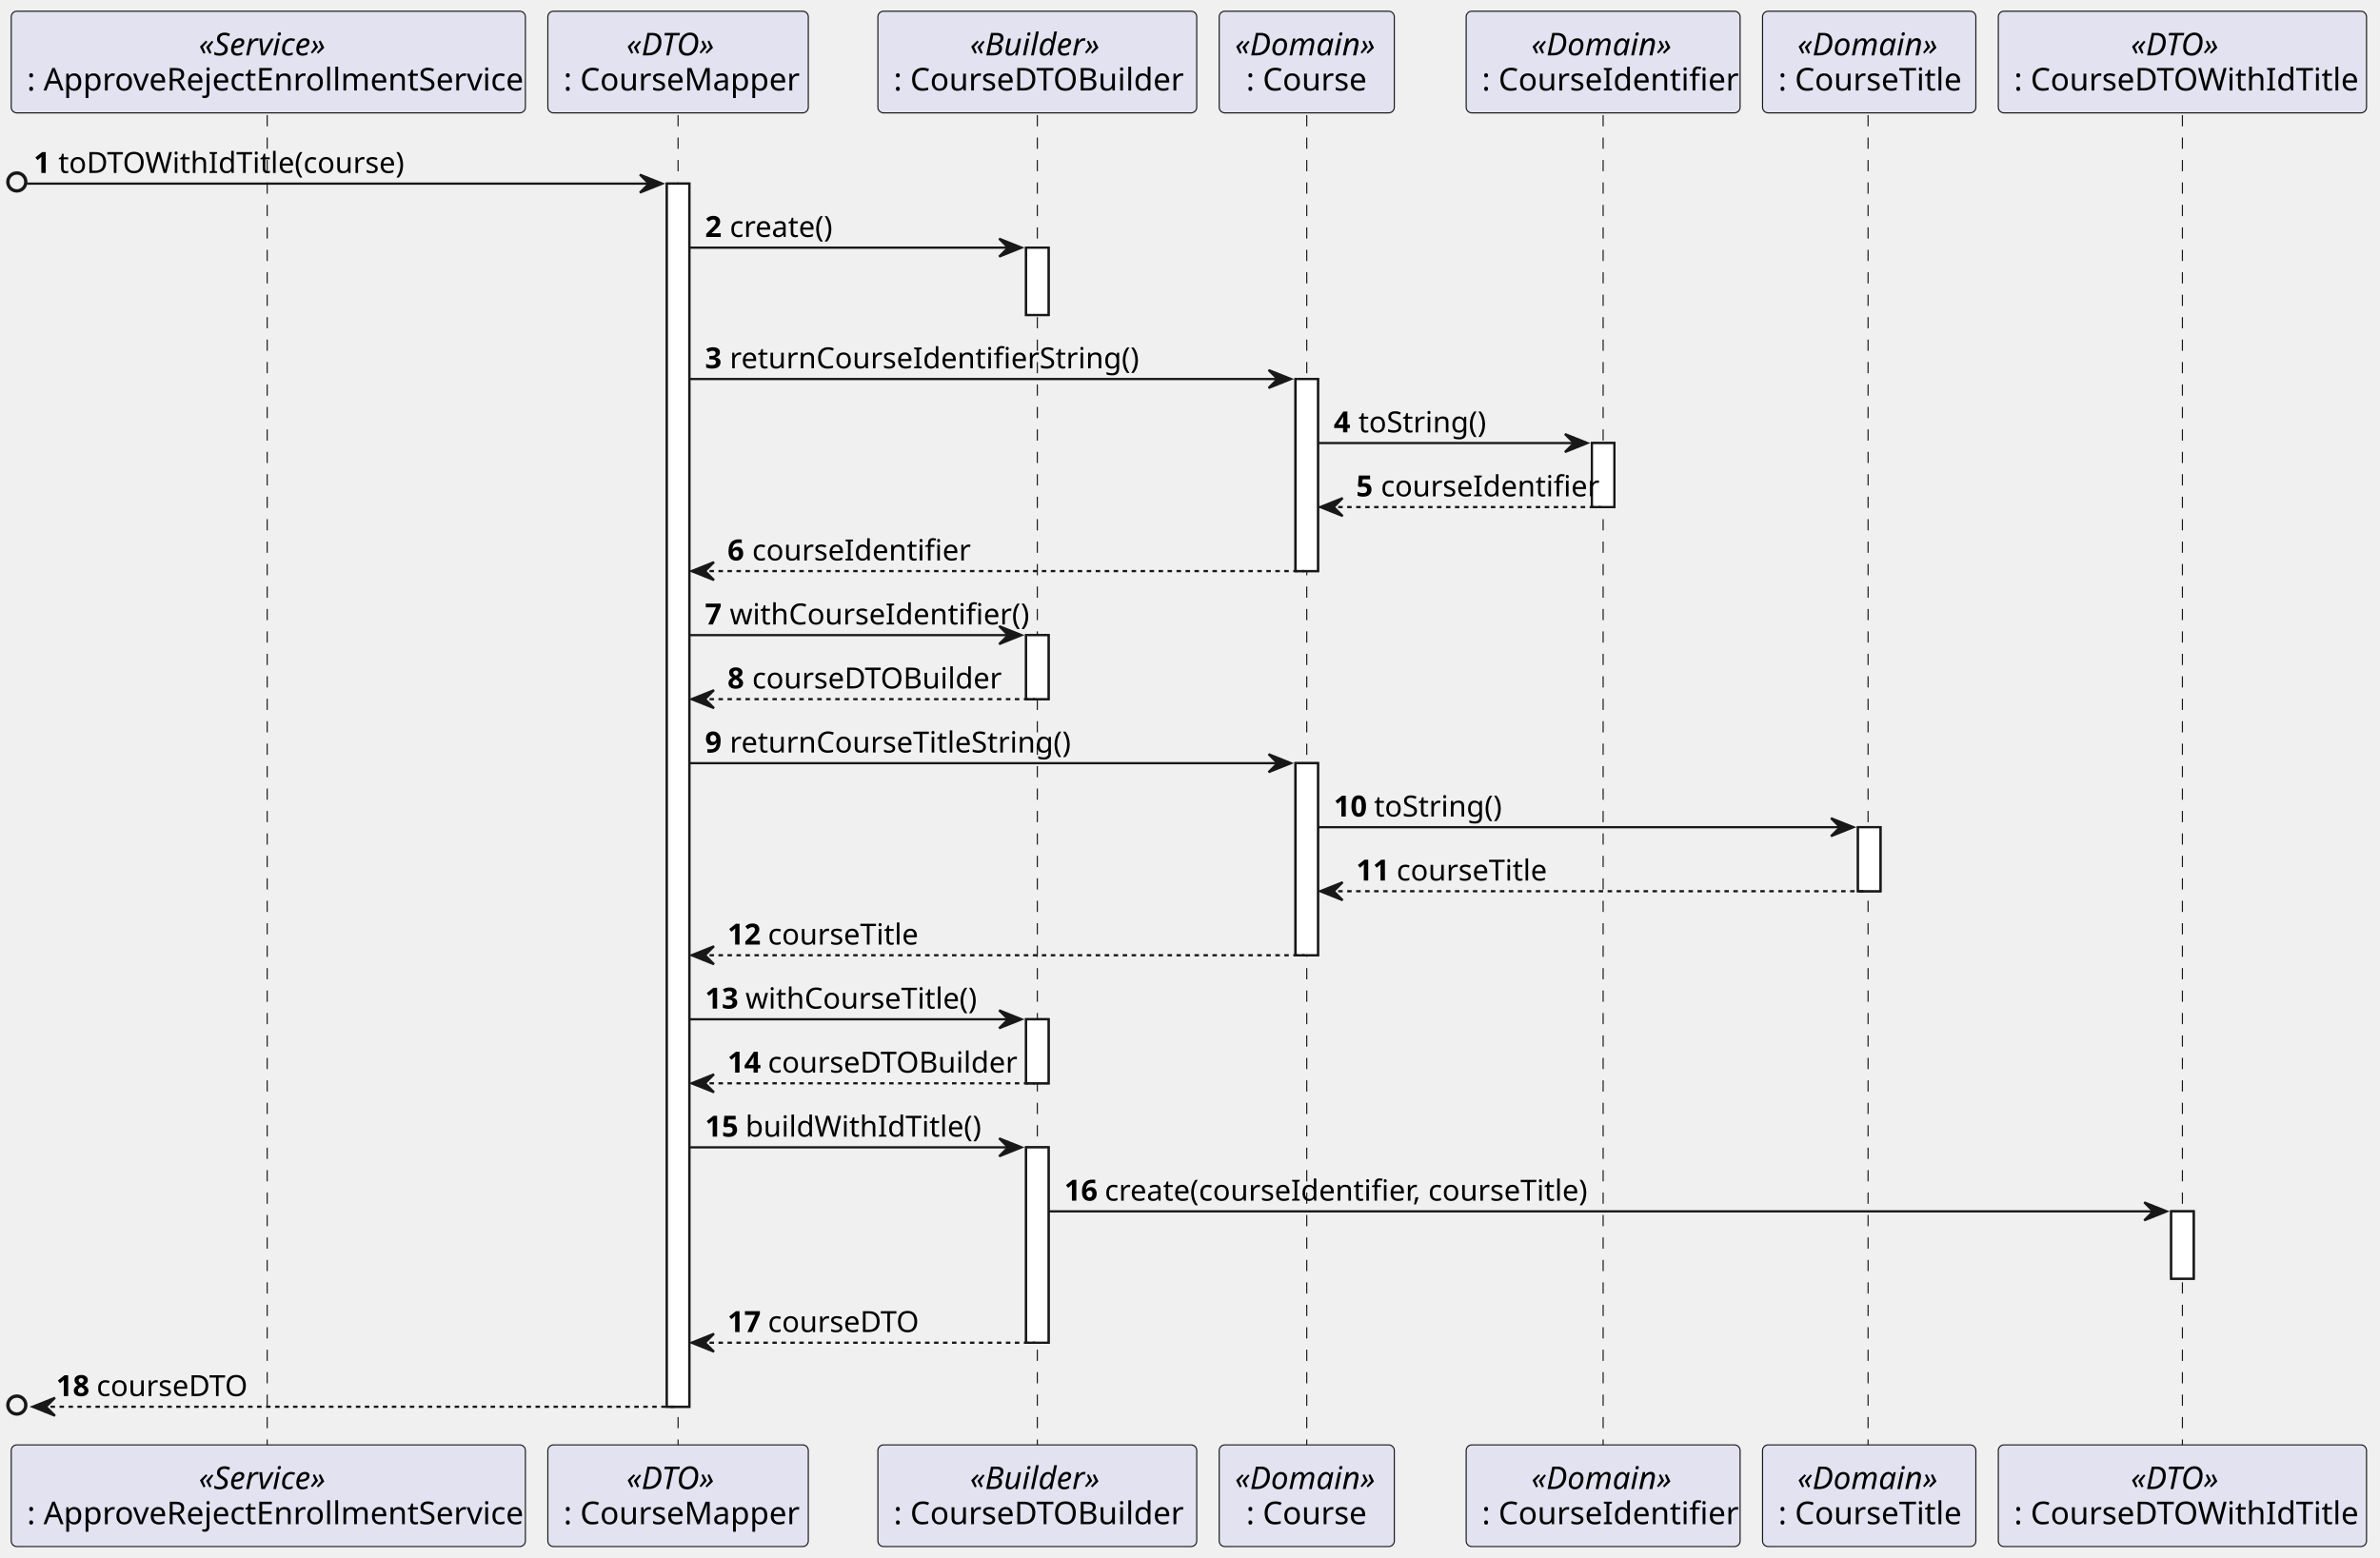
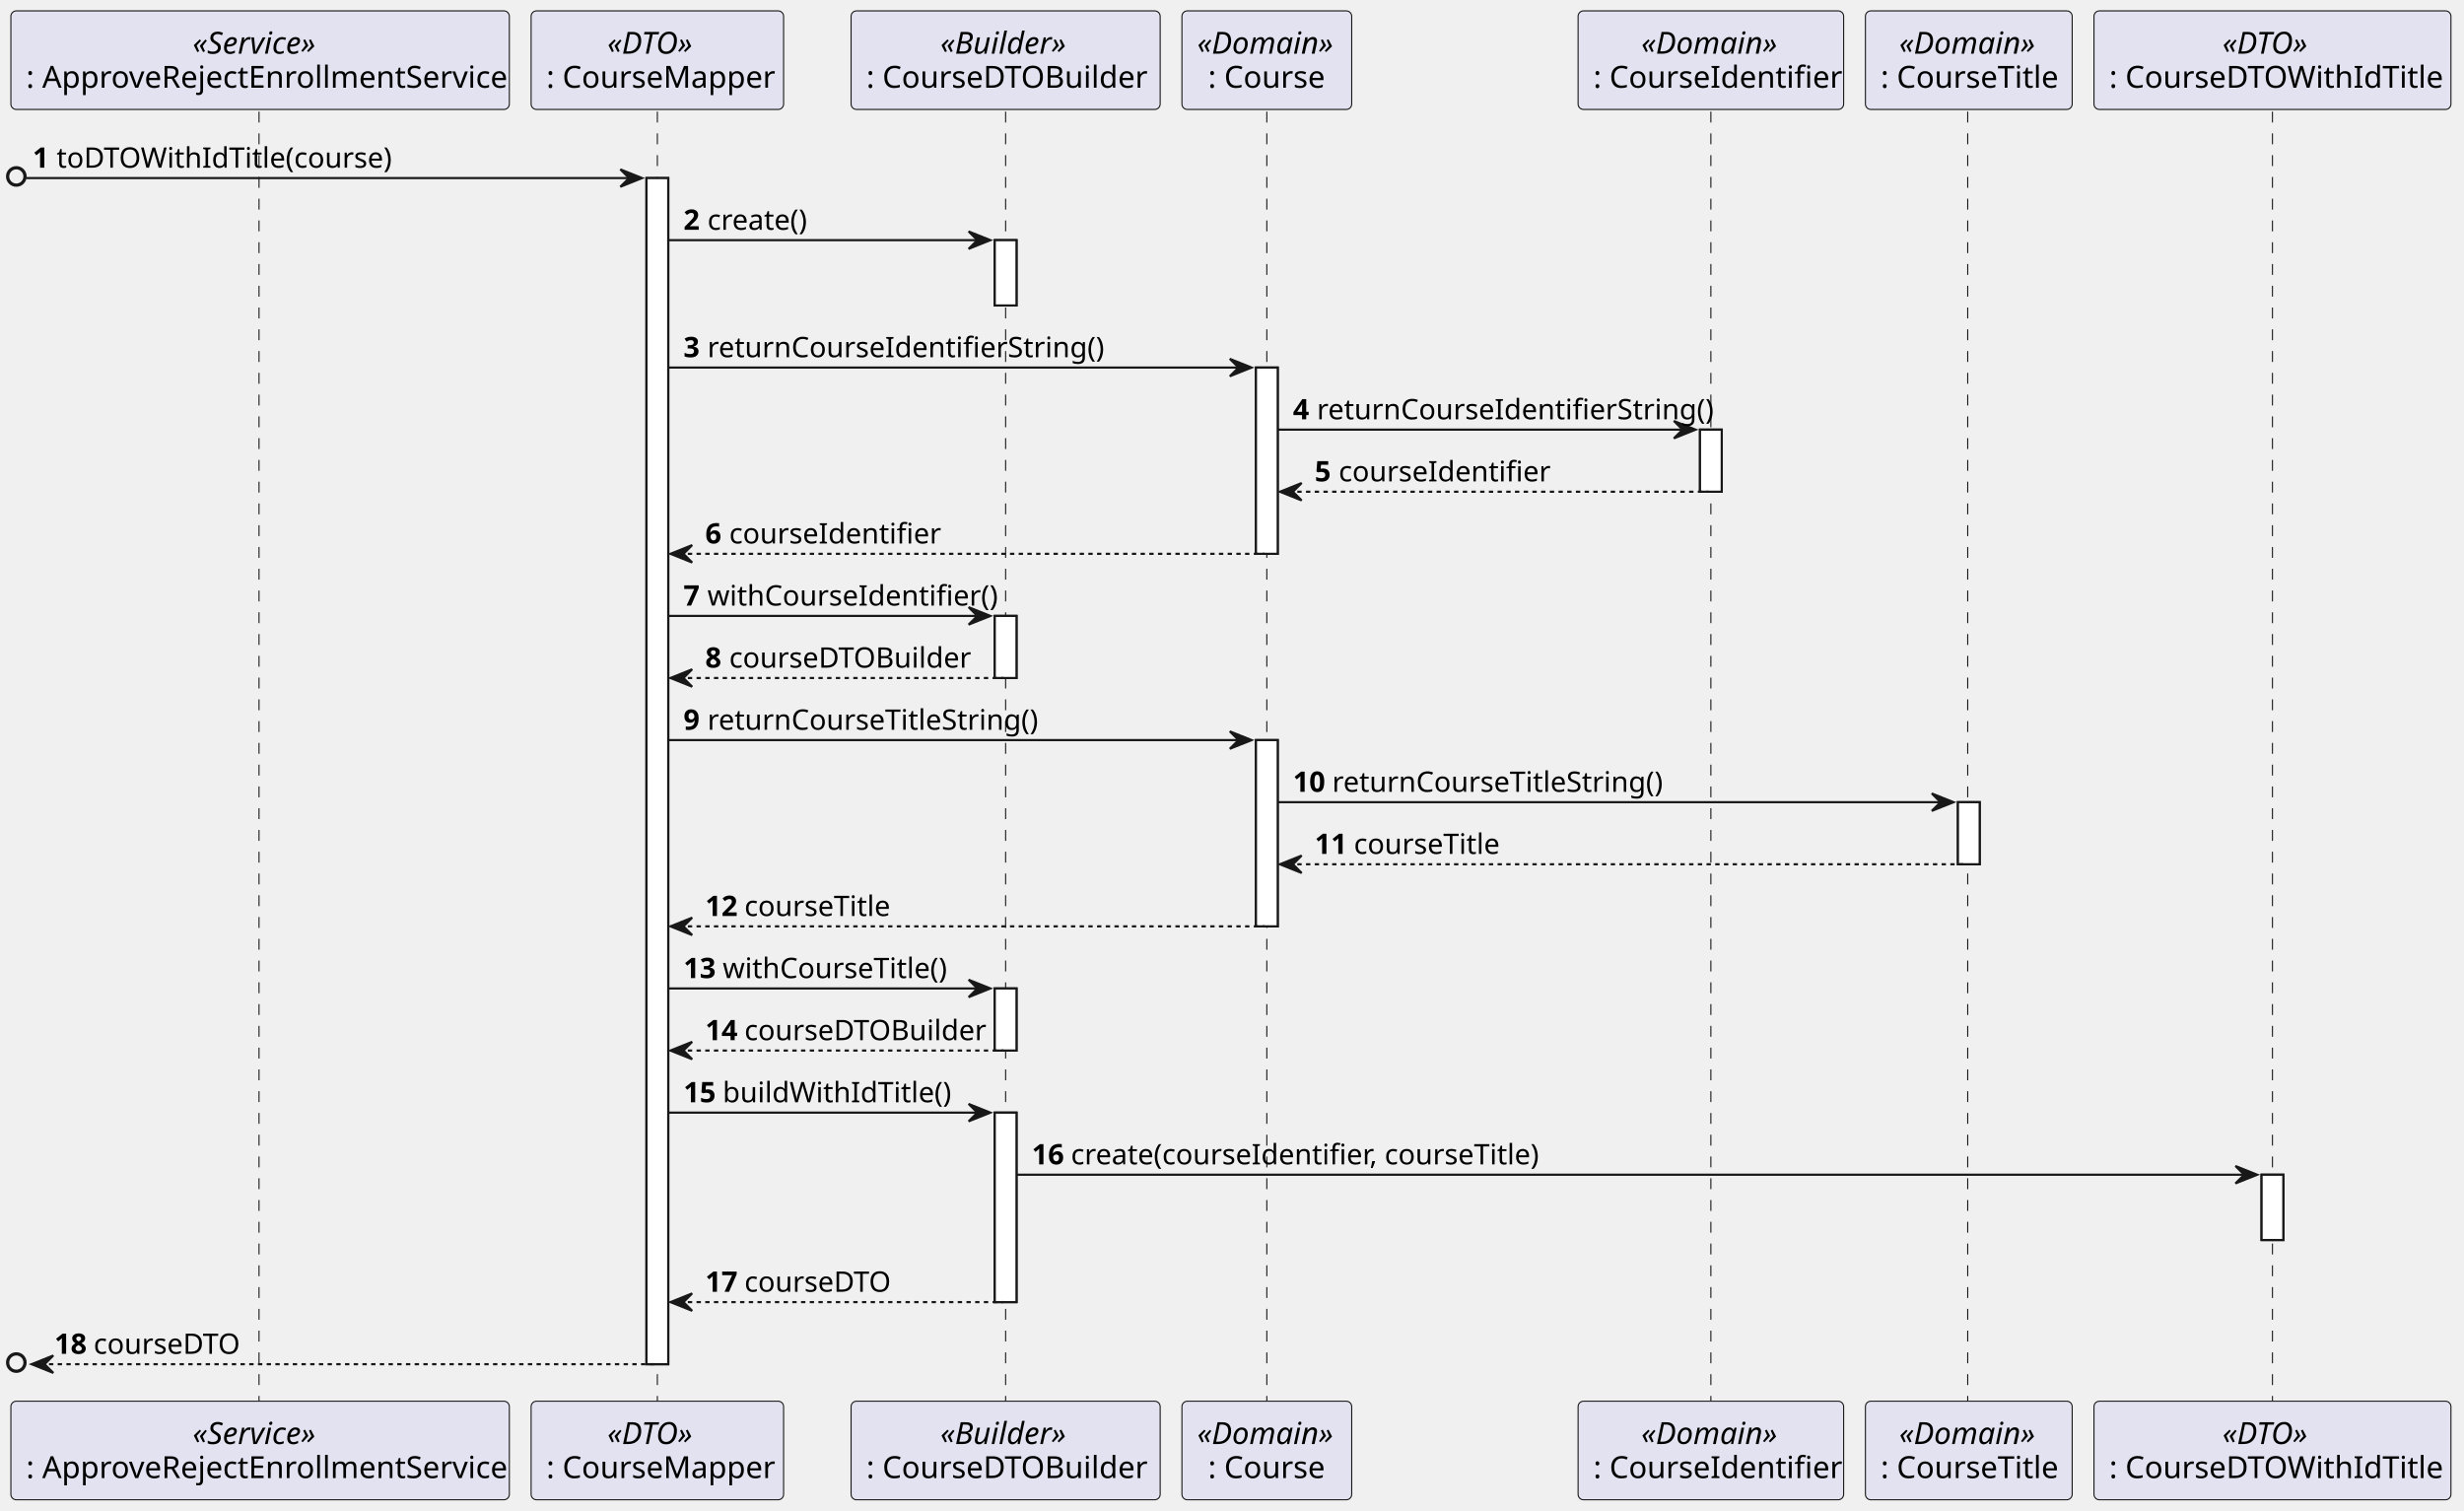
- <svg xmlns="http://www.w3.org/2000/svg" contentStyleType="text/css" height="694px" preserveAspectRatio="none" style="width:1060px;height:694px;background:#FFFFFF;" version="1.1" viewBox="0 0 1060 694" width="1060px" zoomAndPan="magnify">
+ <svg xmlns="http://www.w3.org/2000/svg" contentStyleType="text/css" height="694px" preserveAspectRatio="none" style="width:1132px;height:694px;background:#FFFFFF;" version="1.1" viewBox="0 0 1132 694" width="1132px" zoomAndPan="magnify">
  <defs />
  <g>
    <rect fill="#FFFFFF" height="544.898" style="stroke:#181818;stroke-width:1.0;" width="10" x="297" y="81.805" />
    <rect fill="#FFFFFF" height="30" style="stroke:#181818;stroke-width:1.0;" width="10" x="457" y="110.328" />
    <rect fill="#FFFFFF" height="28.523" style="stroke:#181818;stroke-width:1.0;" width="10" x="457" y="282.945" />
    <rect fill="#FFFFFF" height="28.523" style="stroke:#181818;stroke-width:1.0;" width="10" x="457" y="454.086" />
    <rect fill="#FFFFFF" height="87.047" style="stroke:#181818;stroke-width:1.0;" width="10" x="457" y="511.133" />
    <rect fill="#FFFFFF" height="85.57" style="stroke:#181818;stroke-width:1.0;" width="10" x="577" y="168.852" />
    <rect fill="#FFFFFF" height="85.57" style="stroke:#181818;stroke-width:1.0;" width="10" x="577" y="339.992" />
-     <rect fill="#FFFFFF" height="28.523" style="stroke:#181818;stroke-width:1.0;" width="10" x="709" y="197.375" />
-     <rect fill="#FFFFFF" height="28.523" style="stroke:#181818;stroke-width:1.0;" width="10" x="827.5" y="368.516" />
-     <rect fill="#FFFFFF" height="30" style="stroke:#181818;stroke-width:1.0;" width="10" x="967" y="539.656" />
+     <rect fill="#FFFFFF" height="28.523" style="stroke:#181818;stroke-width:1.0;" width="10" x="781" y="197.375" />
+     <rect fill="#FFFFFF" height="28.523" style="stroke:#181818;stroke-width:1.0;" width="10" x="899.5" y="368.516" />
+     <rect fill="#FFFFFF" height="30" style="stroke:#181818;stroke-width:1.0;" width="10" x="1039" y="539.656" />
    <line style="stroke:#181818;stroke-width:0.5;stroke-dasharray:5.0,5.0;" x1="119" x2="119" y1="51.281" y2="644.703" />
    <line style="stroke:#181818;stroke-width:0.5;stroke-dasharray:5.0,5.0;" x1="302" x2="302" y1="51.281" y2="644.703" />
    <line style="stroke:#181818;stroke-width:0.5;stroke-dasharray:5.0,5.0;" x1="462" x2="462" y1="51.281" y2="644.703" />
    <line style="stroke:#181818;stroke-width:0.5;stroke-dasharray:5.0,5.0;" x1="582" x2="582" y1="51.281" y2="644.703" />
-     <line style="stroke:#181818;stroke-width:0.5;stroke-dasharray:5.0,5.0;" x1="714" x2="714" y1="51.281" y2="644.703" />
-     <line style="stroke:#181818;stroke-width:0.5;stroke-dasharray:5.0,5.0;" x1="832" x2="832" y1="51.281" y2="644.703" />
-     <line style="stroke:#181818;stroke-width:0.5;stroke-dasharray:5.0,5.0;" x1="972" x2="972" y1="51.281" y2="644.703" />
+     <line style="stroke:#181818;stroke-width:0.5;stroke-dasharray:5.0,5.0;" x1="786" x2="786" y1="51.281" y2="644.703" />
+     <line style="stroke:#181818;stroke-width:0.5;stroke-dasharray:5.0,5.0;" x1="904" x2="904" y1="51.281" y2="644.703" />
+     <line style="stroke:#181818;stroke-width:0.5;stroke-dasharray:5.0,5.0;" x1="1044" x2="1044" y1="51.281" y2="644.703" />
    <rect fill="#E2E2F0" height="45.281" rx="2.5" ry="2.5" style="stroke:#181818;stroke-width:0.5;" width="229" x="5" y="5" />
    <text fill="#000000" font-family="sans-serif" font-size="14" font-style="italic" lengthAdjust="spacing" textLength="62" x="88.5" y="24.674">«Service»</text>
    <text fill="#000000" font-family="sans-serif" font-size="14" lengthAdjust="spacing" textLength="215" x="12" y="40.315">: ApproveRejectEnrollmentService</text>
    <rect fill="#E2E2F0" height="45.281" rx="2.5" ry="2.5" style="stroke:#181818;stroke-width:0.5;" width="229" x="5" y="643.703" />
    <text fill="#000000" font-family="sans-serif" font-size="14" font-style="italic" lengthAdjust="spacing" textLength="62" x="88.5" y="663.377">«Service»</text>
    <text fill="#000000" font-family="sans-serif" font-size="14" lengthAdjust="spacing" textLength="215" x="12" y="679.018">: ApproveRejectEnrollmentService</text>
    <rect fill="#E2E2F0" height="45.281" rx="2.5" ry="2.5" style="stroke:#181818;stroke-width:0.5;" width="116" x="244" y="5" />
    <text fill="#000000" font-family="sans-serif" font-size="14" font-style="italic" lengthAdjust="spacing" textLength="46" x="279" y="24.674">«DTO»</text>
    <text fill="#000000" font-family="sans-serif" font-size="14" lengthAdjust="spacing" textLength="102" x="251" y="40.315">: CourseMapper</text>
    <rect fill="#E2E2F0" height="45.281" rx="2.5" ry="2.5" style="stroke:#181818;stroke-width:0.5;" width="116" x="244" y="643.703" />
    <text fill="#000000" font-family="sans-serif" font-size="14" font-style="italic" lengthAdjust="spacing" textLength="46" x="279" y="663.377">«DTO»</text>
    <text fill="#000000" font-family="sans-serif" font-size="14" lengthAdjust="spacing" textLength="102" x="251" y="679.018">: CourseMapper</text>
    <rect fill="#E2E2F0" height="45.281" rx="2.5" ry="2.5" style="stroke:#181818;stroke-width:0.5;" width="142" x="391" y="5" />
    <text fill="#000000" font-family="sans-serif" font-size="14" font-style="italic" lengthAdjust="spacing" textLength="60" x="432" y="24.674">«Builder»</text>
    <text fill="#000000" font-family="sans-serif" font-size="14" lengthAdjust="spacing" textLength="128" x="398" y="40.315">: CourseDTOBuilder</text>
    <rect fill="#E2E2F0" height="45.281" rx="2.5" ry="2.5" style="stroke:#181818;stroke-width:0.5;" width="142" x="391" y="643.703" />
    <text fill="#000000" font-family="sans-serif" font-size="14" font-style="italic" lengthAdjust="spacing" textLength="60" x="432" y="663.377">«Builder»</text>
    <text fill="#000000" font-family="sans-serif" font-size="14" lengthAdjust="spacing" textLength="128" x="398" y="679.018">: CourseDTOBuilder</text>
    <rect fill="#E2E2F0" height="45.281" rx="2.5" ry="2.5" style="stroke:#181818;stroke-width:0.5;" width="78" x="543" y="5" />
    <text fill="#000000" font-family="sans-serif" font-size="14" font-style="italic" lengthAdjust="spacing" textLength="64" x="550" y="24.674">«Domain»</text>
    <text fill="#000000" font-family="sans-serif" font-size="14" lengthAdjust="spacing" textLength="54" x="555" y="40.315">: Course</text>
    <rect fill="#E2E2F0" height="45.281" rx="2.5" ry="2.5" style="stroke:#181818;stroke-width:0.5;" width="78" x="543" y="643.703" />
    <text fill="#000000" font-family="sans-serif" font-size="14" font-style="italic" lengthAdjust="spacing" textLength="64" x="550" y="663.377">«Domain»</text>
    <text fill="#000000" font-family="sans-serif" font-size="14" lengthAdjust="spacing" textLength="54" x="555" y="679.018">: Course</text>
-     <rect fill="#E2E2F0" height="45.281" rx="2.5" ry="2.5" style="stroke:#181818;stroke-width:0.5;" width="122" x="653" y="5" />
-     <text fill="#000000" font-family="sans-serif" font-size="14" font-style="italic" lengthAdjust="spacing" textLength="64" x="682" y="24.674">«Domain»</text>
-     <text fill="#000000" font-family="sans-serif" font-size="14" lengthAdjust="spacing" textLength="108" x="660" y="40.315">: CourseIdentifier</text>
-     <rect fill="#E2E2F0" height="45.281" rx="2.5" ry="2.5" style="stroke:#181818;stroke-width:0.5;" width="122" x="653" y="643.703" />
-     <text fill="#000000" font-family="sans-serif" font-size="14" font-style="italic" lengthAdjust="spacing" textLength="64" x="682" y="663.377">«Domain»</text>
-     <text fill="#000000" font-family="sans-serif" font-size="14" lengthAdjust="spacing" textLength="108" x="660" y="679.018">: CourseIdentifier</text>
-     <rect fill="#E2E2F0" height="45.281" rx="2.5" ry="2.5" style="stroke:#181818;stroke-width:0.5;" width="95" x="785" y="5" />
-     <text fill="#000000" font-family="sans-serif" font-size="14" font-style="italic" lengthAdjust="spacing" textLength="64" x="800.5" y="24.674">«Domain»</text>
-     <text fill="#000000" font-family="sans-serif" font-size="14" lengthAdjust="spacing" textLength="81" x="792" y="40.315">: CourseTitle</text>
-     <rect fill="#E2E2F0" height="45.281" rx="2.5" ry="2.5" style="stroke:#181818;stroke-width:0.5;" width="95" x="785" y="643.703" />
-     <text fill="#000000" font-family="sans-serif" font-size="14" font-style="italic" lengthAdjust="spacing" textLength="64" x="800.5" y="663.377">«Domain»</text>
-     <text fill="#000000" font-family="sans-serif" font-size="14" lengthAdjust="spacing" textLength="81" x="792" y="679.018">: CourseTitle</text>
-     <rect fill="#E2E2F0" height="45.281" rx="2.5" ry="2.5" style="stroke:#181818;stroke-width:0.5;" width="164" x="890" y="5" />
-     <text fill="#000000" font-family="sans-serif" font-size="14" font-style="italic" lengthAdjust="spacing" textLength="46" x="949" y="24.674">«DTO»</text>
-     <text fill="#000000" font-family="sans-serif" font-size="14" lengthAdjust="spacing" textLength="150" x="897" y="40.315">: CourseDTOWithIdTitle</text>
-     <rect fill="#E2E2F0" height="45.281" rx="2.5" ry="2.5" style="stroke:#181818;stroke-width:0.5;" width="164" x="890" y="643.703" />
-     <text fill="#000000" font-family="sans-serif" font-size="14" font-style="italic" lengthAdjust="spacing" textLength="46" x="949" y="663.377">«DTO»</text>
-     <text fill="#000000" font-family="sans-serif" font-size="14" lengthAdjust="spacing" textLength="150" x="897" y="679.018">: CourseDTOWithIdTitle</text>
+     <rect fill="#E2E2F0" height="45.281" rx="2.5" ry="2.5" style="stroke:#181818;stroke-width:0.5;" width="122" x="725" y="5" />
+     <text fill="#000000" font-family="sans-serif" font-size="14" font-style="italic" lengthAdjust="spacing" textLength="64" x="754" y="24.674">«Domain»</text>
+     <text fill="#000000" font-family="sans-serif" font-size="14" lengthAdjust="spacing" textLength="108" x="732" y="40.315">: CourseIdentifier</text>
+     <rect fill="#E2E2F0" height="45.281" rx="2.5" ry="2.5" style="stroke:#181818;stroke-width:0.5;" width="122" x="725" y="643.703" />
+     <text fill="#000000" font-family="sans-serif" font-size="14" font-style="italic" lengthAdjust="spacing" textLength="64" x="754" y="663.377">«Domain»</text>
+     <text fill="#000000" font-family="sans-serif" font-size="14" lengthAdjust="spacing" textLength="108" x="732" y="679.018">: CourseIdentifier</text>
+     <rect fill="#E2E2F0" height="45.281" rx="2.5" ry="2.5" style="stroke:#181818;stroke-width:0.5;" width="95" x="857" y="5" />
+     <text fill="#000000" font-family="sans-serif" font-size="14" font-style="italic" lengthAdjust="spacing" textLength="64" x="872.5" y="24.674">«Domain»</text>
+     <text fill="#000000" font-family="sans-serif" font-size="14" lengthAdjust="spacing" textLength="81" x="864" y="40.315">: CourseTitle</text>
+     <rect fill="#E2E2F0" height="45.281" rx="2.5" ry="2.5" style="stroke:#181818;stroke-width:0.5;" width="95" x="857" y="643.703" />
+     <text fill="#000000" font-family="sans-serif" font-size="14" font-style="italic" lengthAdjust="spacing" textLength="64" x="872.5" y="663.377">«Domain»</text>
+     <text fill="#000000" font-family="sans-serif" font-size="14" lengthAdjust="spacing" textLength="81" x="864" y="679.018">: CourseTitle</text>
+     <rect fill="#E2E2F0" height="45.281" rx="2.5" ry="2.5" style="stroke:#181818;stroke-width:0.5;" width="164" x="962" y="5" />
+     <text fill="#000000" font-family="sans-serif" font-size="14" font-style="italic" lengthAdjust="spacing" textLength="46" x="1021" y="24.674">«DTO»</text>
+     <text fill="#000000" font-family="sans-serif" font-size="14" lengthAdjust="spacing" textLength="150" x="969" y="40.315">: CourseDTOWithIdTitle</text>
+     <rect fill="#E2E2F0" height="45.281" rx="2.5" ry="2.5" style="stroke:#181818;stroke-width:0.5;" width="164" x="962" y="643.703" />
+     <text fill="#000000" font-family="sans-serif" font-size="14" font-style="italic" lengthAdjust="spacing" textLength="46" x="1021" y="663.377">«DTO»</text>
+     <text fill="#000000" font-family="sans-serif" font-size="14" lengthAdjust="spacing" textLength="150" x="969" y="679.018">: CourseDTOWithIdTitle</text>
    <rect fill="#FFFFFF" height="544.898" style="stroke:#181818;stroke-width:1.0;" width="10" x="297" y="81.805" />
    <rect fill="#FFFFFF" height="30" style="stroke:#181818;stroke-width:1.0;" width="10" x="457" y="110.328" />
    <rect fill="#FFFFFF" height="28.523" style="stroke:#181818;stroke-width:1.0;" width="10" x="457" y="282.945" />
    <rect fill="#FFFFFF" height="28.523" style="stroke:#181818;stroke-width:1.0;" width="10" x="457" y="454.086" />
    <rect fill="#FFFFFF" height="87.047" style="stroke:#181818;stroke-width:1.0;" width="10" x="457" y="511.133" />
    <rect fill="#FFFFFF" height="85.57" style="stroke:#181818;stroke-width:1.0;" width="10" x="577" y="168.852" />
    <rect fill="#FFFFFF" height="85.57" style="stroke:#181818;stroke-width:1.0;" width="10" x="577" y="339.992" />
-     <rect fill="#FFFFFF" height="28.523" style="stroke:#181818;stroke-width:1.0;" width="10" x="709" y="197.375" />
-     <rect fill="#FFFFFF" height="28.523" style="stroke:#181818;stroke-width:1.0;" width="10" x="827.5" y="368.516" />
-     <rect fill="#FFFFFF" height="30" style="stroke:#181818;stroke-width:1.0;" width="10" x="967" y="539.656" />
+     <rect fill="#FFFFFF" height="28.523" style="stroke:#181818;stroke-width:1.0;" width="10" x="781" y="197.375" />
+     <rect fill="#FFFFFF" height="28.523" style="stroke:#181818;stroke-width:1.0;" width="10" x="899.5" y="368.516" />
+     <rect fill="#FFFFFF" height="30" style="stroke:#181818;stroke-width:1.0;" width="10" x="1039" y="539.656" />
    <ellipse cx="7.5" cy="81.055" fill="none" rx="4" ry="4" style="stroke:#181818;stroke-width:1.5;" />
    <polygon fill="#181818" points="285,77.805,295,81.805,285,85.805,289,81.805" style="stroke:#181818;stroke-width:1.0;" />
    <line style="stroke:#181818;stroke-width:1.0;" x1="12" x2="291" y1="81.805" y2="81.805" />
    <text fill="#000000" font-family="sans-serif" font-size="13" font-weight="bold" lengthAdjust="spacing" textLength="7" x="15" y="77.05">1</text>
    <text fill="#000000" font-family="sans-serif" font-size="13" lengthAdjust="spacing" textLength="145" x="26" y="77.05">toDTOWithIdTitle(course)</text>
    <polygon fill="#181818" points="445,106.328,455,110.328,445,114.328,449,110.328" style="stroke:#181818;stroke-width:1.0;" />
    <line style="stroke:#181818;stroke-width:1.0;" x1="307" x2="451" y1="110.328" y2="110.328" />
    <text fill="#000000" font-family="sans-serif" font-size="13" font-weight="bold" lengthAdjust="spacing" textLength="7" x="314" y="105.573">2</text>
    <text fill="#000000" font-family="sans-serif" font-size="13" lengthAdjust="spacing" textLength="44" x="325" y="105.573">create()</text>
    <polygon fill="#181818" points="565,164.852,575,168.852,565,172.852,569,168.852" style="stroke:#181818;stroke-width:1.0;" />
    <line style="stroke:#181818;stroke-width:1.0;" x1="307" x2="571" y1="168.852" y2="168.852" />
    <text fill="#000000" font-family="sans-serif" font-size="13" font-weight="bold" lengthAdjust="spacing" textLength="7" x="314" y="164.097">3</text>
    <text fill="#000000" font-family="sans-serif" font-size="13" lengthAdjust="spacing" textLength="164" x="325" y="164.097">returnCourseIdentifierString()</text>
-     <polygon fill="#181818" points="697,193.375,707,197.375,697,201.375,701,197.375" style="stroke:#181818;stroke-width:1.0;" />
-     <line style="stroke:#181818;stroke-width:1.0;" x1="587" x2="703" y1="197.375" y2="197.375" />
+     <polygon fill="#181818" points="769,193.375,779,197.375,769,201.375,773,197.375" style="stroke:#181818;stroke-width:1.0;" />
+     <line style="stroke:#181818;stroke-width:1.0;" x1="587" x2="775" y1="197.375" y2="197.375" />
    <text fill="#000000" font-family="sans-serif" font-size="13" font-weight="bold" lengthAdjust="spacing" textLength="7" x="594" y="192.62">4</text>
-     <text fill="#000000" font-family="sans-serif" font-size="13" lengthAdjust="spacing" textLength="53" x="605" y="192.62">toString()</text>
+     <text fill="#000000" font-family="sans-serif" font-size="13" lengthAdjust="spacing" textLength="164" x="605" y="192.62">returnCourseIdentifierString()</text>
    <polygon fill="#181818" points="598,221.898,588,225.898,598,229.898,594,225.898" style="stroke:#181818;stroke-width:1.0;" />
-     <line style="stroke:#181818;stroke-width:1.0;stroke-dasharray:2.0,2.0;" x1="592" x2="713" y1="225.898" y2="225.898" />
+     <line style="stroke:#181818;stroke-width:1.0;stroke-dasharray:2.0,2.0;" x1="592" x2="785" y1="225.898" y2="225.898" />
    <text fill="#000000" font-family="sans-serif" font-size="13" font-weight="bold" lengthAdjust="spacing" textLength="7" x="604" y="221.144">5</text>
    <text fill="#000000" font-family="sans-serif" font-size="13" lengthAdjust="spacing" textLength="87" x="615" y="221.144">courseIdentifier</text>
    <polygon fill="#181818" points="318,250.422,308,254.422,318,258.422,314,254.422" style="stroke:#181818;stroke-width:1.0;" />
    <line style="stroke:#181818;stroke-width:1.0;stroke-dasharray:2.0,2.0;" x1="312" x2="581" y1="254.422" y2="254.422" />
    <text fill="#000000" font-family="sans-serif" font-size="13" font-weight="bold" lengthAdjust="spacing" textLength="7" x="324" y="249.667">6</text>
    <text fill="#000000" font-family="sans-serif" font-size="13" lengthAdjust="spacing" textLength="87" x="335" y="249.667">courseIdentifier</text>
    <polygon fill="#181818" points="445,278.945,455,282.945,445,286.945,449,282.945" style="stroke:#181818;stroke-width:1.0;" />
    <line style="stroke:#181818;stroke-width:1.0;" x1="307" x2="451" y1="282.945" y2="282.945" />
    <text fill="#000000" font-family="sans-serif" font-size="13" font-weight="bold" lengthAdjust="spacing" textLength="7" x="314" y="278.19">7</text>
    <text fill="#000000" font-family="sans-serif" font-size="13" lengthAdjust="spacing" textLength="120" x="325" y="278.19">withCourseIdentifier()</text>
    <polygon fill="#181818" points="318,307.469,308,311.469,318,315.469,314,311.469" style="stroke:#181818;stroke-width:1.0;" />
    <line style="stroke:#181818;stroke-width:1.0;stroke-dasharray:2.0,2.0;" x1="312" x2="461" y1="311.469" y2="311.469" />
    <text fill="#000000" font-family="sans-serif" font-size="13" font-weight="bold" lengthAdjust="spacing" textLength="7" x="324" y="306.714">8</text>
    <text fill="#000000" font-family="sans-serif" font-size="13" lengthAdjust="spacing" textLength="105" x="335" y="306.714">courseDTOBuilder</text>
    <polygon fill="#181818" points="565,335.992,575,339.992,565,343.992,569,339.992" style="stroke:#181818;stroke-width:1.0;" />
    <line style="stroke:#181818;stroke-width:1.0;" x1="307" x2="571" y1="339.992" y2="339.992" />
    <text fill="#000000" font-family="sans-serif" font-size="13" font-weight="bold" lengthAdjust="spacing" textLength="7" x="314" y="335.237">9</text>
    <text fill="#000000" font-family="sans-serif" font-size="13" lengthAdjust="spacing" textLength="140" x="325" y="335.237">returnCourseTitleString()</text>
-     <polygon fill="#181818" points="815.5,364.516,825.5,368.516,815.5,372.516,819.5,368.516" style="stroke:#181818;stroke-width:1.0;" />
-     <line style="stroke:#181818;stroke-width:1.0;" x1="587" x2="821.5" y1="368.516" y2="368.516" />
+     <polygon fill="#181818" points="887.5,364.516,897.5,368.516,887.5,372.516,891.5,368.516" style="stroke:#181818;stroke-width:1.0;" />
+     <line style="stroke:#181818;stroke-width:1.0;" x1="587" x2="893.5" y1="368.516" y2="368.516" />
    <text fill="#000000" font-family="sans-serif" font-size="13" font-weight="bold" lengthAdjust="spacing" textLength="14" x="594" y="363.761">10</text>
-     <text fill="#000000" font-family="sans-serif" font-size="13" lengthAdjust="spacing" textLength="53" x="612" y="363.761">toString()</text>
+     <text fill="#000000" font-family="sans-serif" font-size="13" lengthAdjust="spacing" textLength="140" x="612" y="363.761">returnCourseTitleString()</text>
    <polygon fill="#181818" points="598,393.039,588,397.039,598,401.039,594,397.039" style="stroke:#181818;stroke-width:1.0;" />
-     <line style="stroke:#181818;stroke-width:1.0;stroke-dasharray:2.0,2.0;" x1="592" x2="831.5" y1="397.039" y2="397.039" />
+     <line style="stroke:#181818;stroke-width:1.0;stroke-dasharray:2.0,2.0;" x1="592" x2="903.5" y1="397.039" y2="397.039" />
    <text fill="#000000" font-family="sans-serif" font-size="13" font-weight="bold" lengthAdjust="spacing" textLength="14" x="604" y="392.284">11</text>
    <text fill="#000000" font-family="sans-serif" font-size="13" lengthAdjust="spacing" textLength="63" x="622" y="392.284">courseTitle</text>
    <polygon fill="#181818" points="318,421.562,308,425.562,318,429.562,314,425.562" style="stroke:#181818;stroke-width:1.0;" />
    <line style="stroke:#181818;stroke-width:1.0;stroke-dasharray:2.0,2.0;" x1="312" x2="581" y1="425.562" y2="425.562" />
    <text fill="#000000" font-family="sans-serif" font-size="13" font-weight="bold" lengthAdjust="spacing" textLength="14" x="324" y="420.808">12</text>
    <text fill="#000000" font-family="sans-serif" font-size="13" lengthAdjust="spacing" textLength="63" x="342" y="420.808">courseTitle</text>
    <polygon fill="#181818" points="445,450.086,455,454.086,445,458.086,449,454.086" style="stroke:#181818;stroke-width:1.0;" />
    <line style="stroke:#181818;stroke-width:1.0;" x1="307" x2="451" y1="454.086" y2="454.086" />
    <text fill="#000000" font-family="sans-serif" font-size="13" font-weight="bold" lengthAdjust="spacing" textLength="14" x="314" y="449.331">13</text>
    <text fill="#000000" font-family="sans-serif" font-size="13" lengthAdjust="spacing" textLength="96" x="332" y="449.331">withCourseTitle()</text>
    <polygon fill="#181818" points="318,478.609,308,482.609,318,486.609,314,482.609" style="stroke:#181818;stroke-width:1.0;" />
    <line style="stroke:#181818;stroke-width:1.0;stroke-dasharray:2.0,2.0;" x1="312" x2="461" y1="482.609" y2="482.609" />
    <text fill="#000000" font-family="sans-serif" font-size="13" font-weight="bold" lengthAdjust="spacing" textLength="14" x="324" y="477.854">14</text>
    <text fill="#000000" font-family="sans-serif" font-size="13" lengthAdjust="spacing" textLength="105" x="342" y="477.854">courseDTOBuilder</text>
    <polygon fill="#181818" points="445,507.133,455,511.133,445,515.133,449,511.133" style="stroke:#181818;stroke-width:1.0;" />
    <line style="stroke:#181818;stroke-width:1.0;" x1="307" x2="451" y1="511.133" y2="511.133" />
    <text fill="#000000" font-family="sans-serif" font-size="13" font-weight="bold" lengthAdjust="spacing" textLength="14" x="314" y="506.378">15</text>
    <text fill="#000000" font-family="sans-serif" font-size="13" lengthAdjust="spacing" textLength="96" x="332" y="506.378">buildWithIdTitle()</text>
-     <polygon fill="#181818" points="955,535.656,965,539.656,955,543.656,959,539.656" style="stroke:#181818;stroke-width:1.0;" />
-     <line style="stroke:#181818;stroke-width:1.0;" x1="467" x2="961" y1="539.656" y2="539.656" />
+     <polygon fill="#181818" points="1027,535.656,1037,539.656,1027,543.656,1031,539.656" style="stroke:#181818;stroke-width:1.0;" />
+     <line style="stroke:#181818;stroke-width:1.0;" x1="467" x2="1033" y1="539.656" y2="539.656" />
    <text fill="#000000" font-family="sans-serif" font-size="13" font-weight="bold" lengthAdjust="spacing" textLength="14" x="474" y="534.901">16</text>
    <text fill="#000000" font-family="sans-serif" font-size="13" lengthAdjust="spacing" textLength="202" x="492" y="534.901">create(courseIdentifier, courseTitle)</text>
    <polygon fill="#181818" points="318,594.18,308,598.18,318,602.18,314,598.18" style="stroke:#181818;stroke-width:1.0;" />
    <line style="stroke:#181818;stroke-width:1.0;stroke-dasharray:2.0,2.0;" x1="312" x2="461" y1="598.18" y2="598.18" />
    <text fill="#000000" font-family="sans-serif" font-size="13" font-weight="bold" lengthAdjust="spacing" textLength="14" x="324" y="593.425">17</text>
    <text fill="#000000" font-family="sans-serif" font-size="13" lengthAdjust="spacing" textLength="65" x="342" y="593.425">courseDTO</text>
    <ellipse cx="7.5" cy="625.953" fill="none" rx="4" ry="4" style="stroke:#181818;stroke-width:1.5;" />
    <polygon fill="#181818" points="24.5,622.703,14.5,626.703,24.5,630.703,20.5,626.703" style="stroke:#181818;stroke-width:1.0;" />
    <line style="stroke:#181818;stroke-width:1.0;stroke-dasharray:2.0,2.0;" x1="22.5" x2="301" y1="626.703" y2="626.703" />
    <text fill="#000000" font-family="sans-serif" font-size="13" font-weight="bold" lengthAdjust="spacing" textLength="14" x="25" y="621.948">18</text>
    <text fill="#000000" font-family="sans-serif" font-size="13" lengthAdjust="spacing" textLength="65" x="43" y="621.948">courseDTO</text>
  </g>
</svg>
